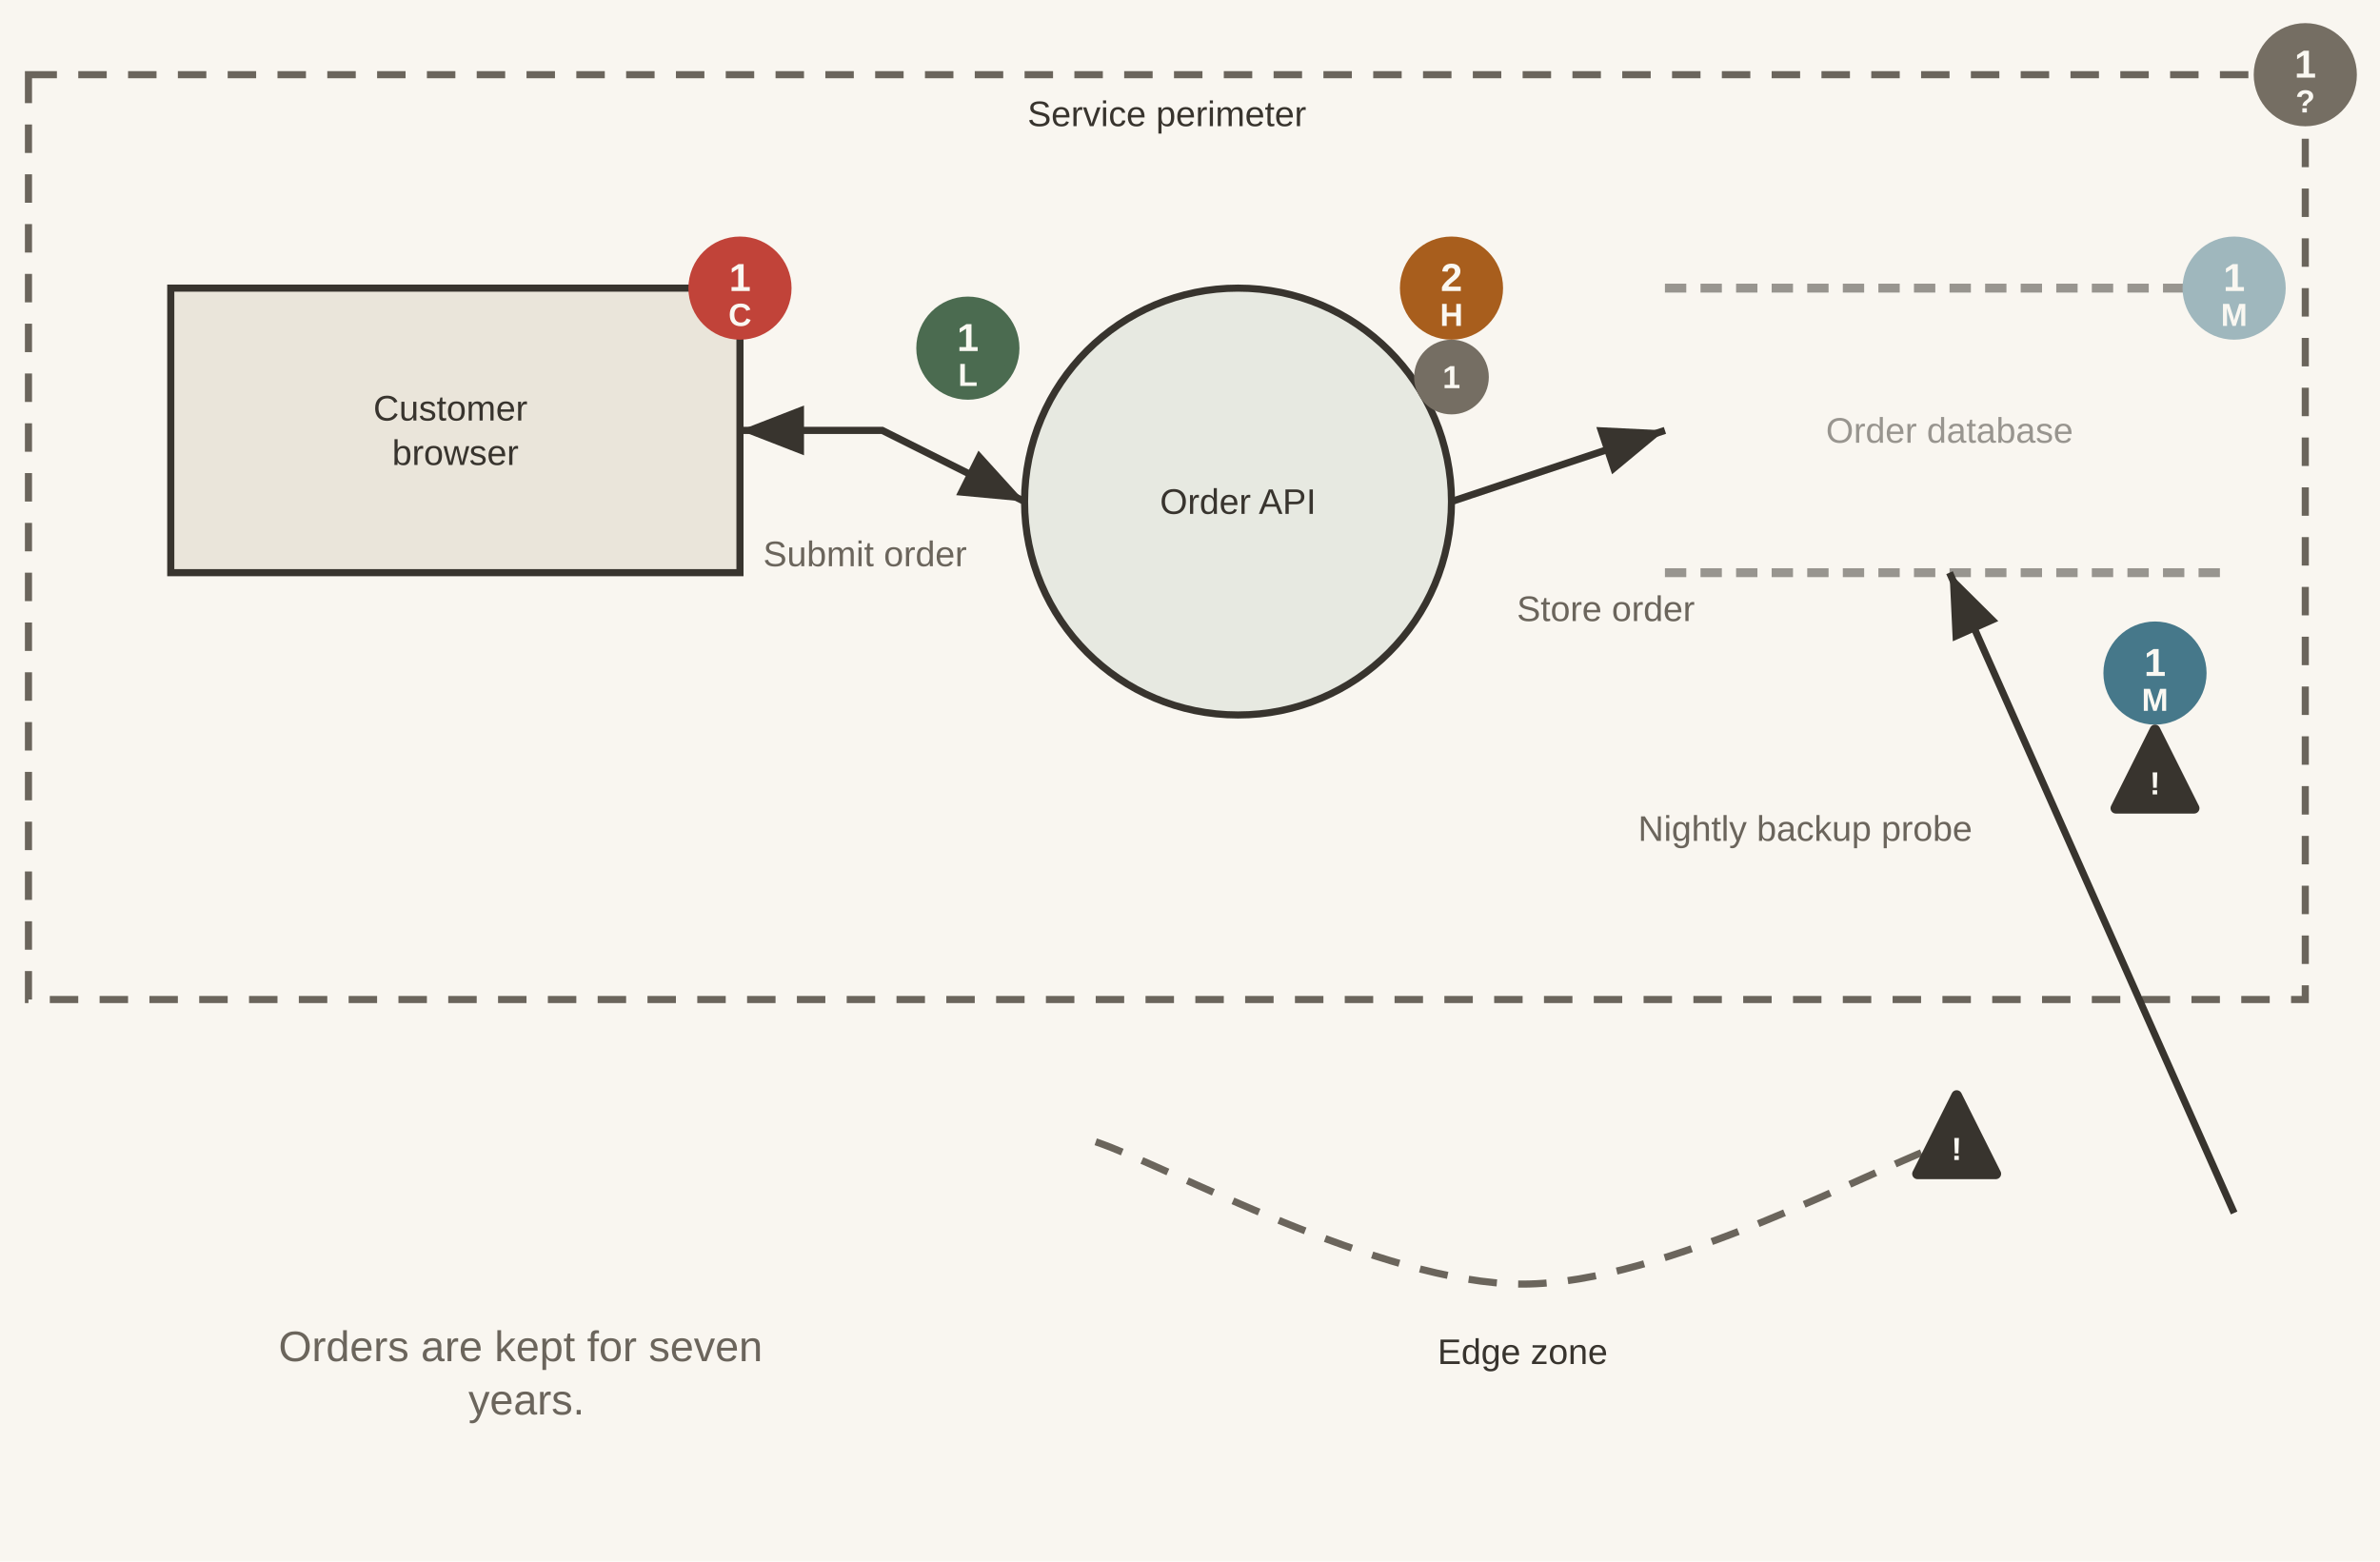
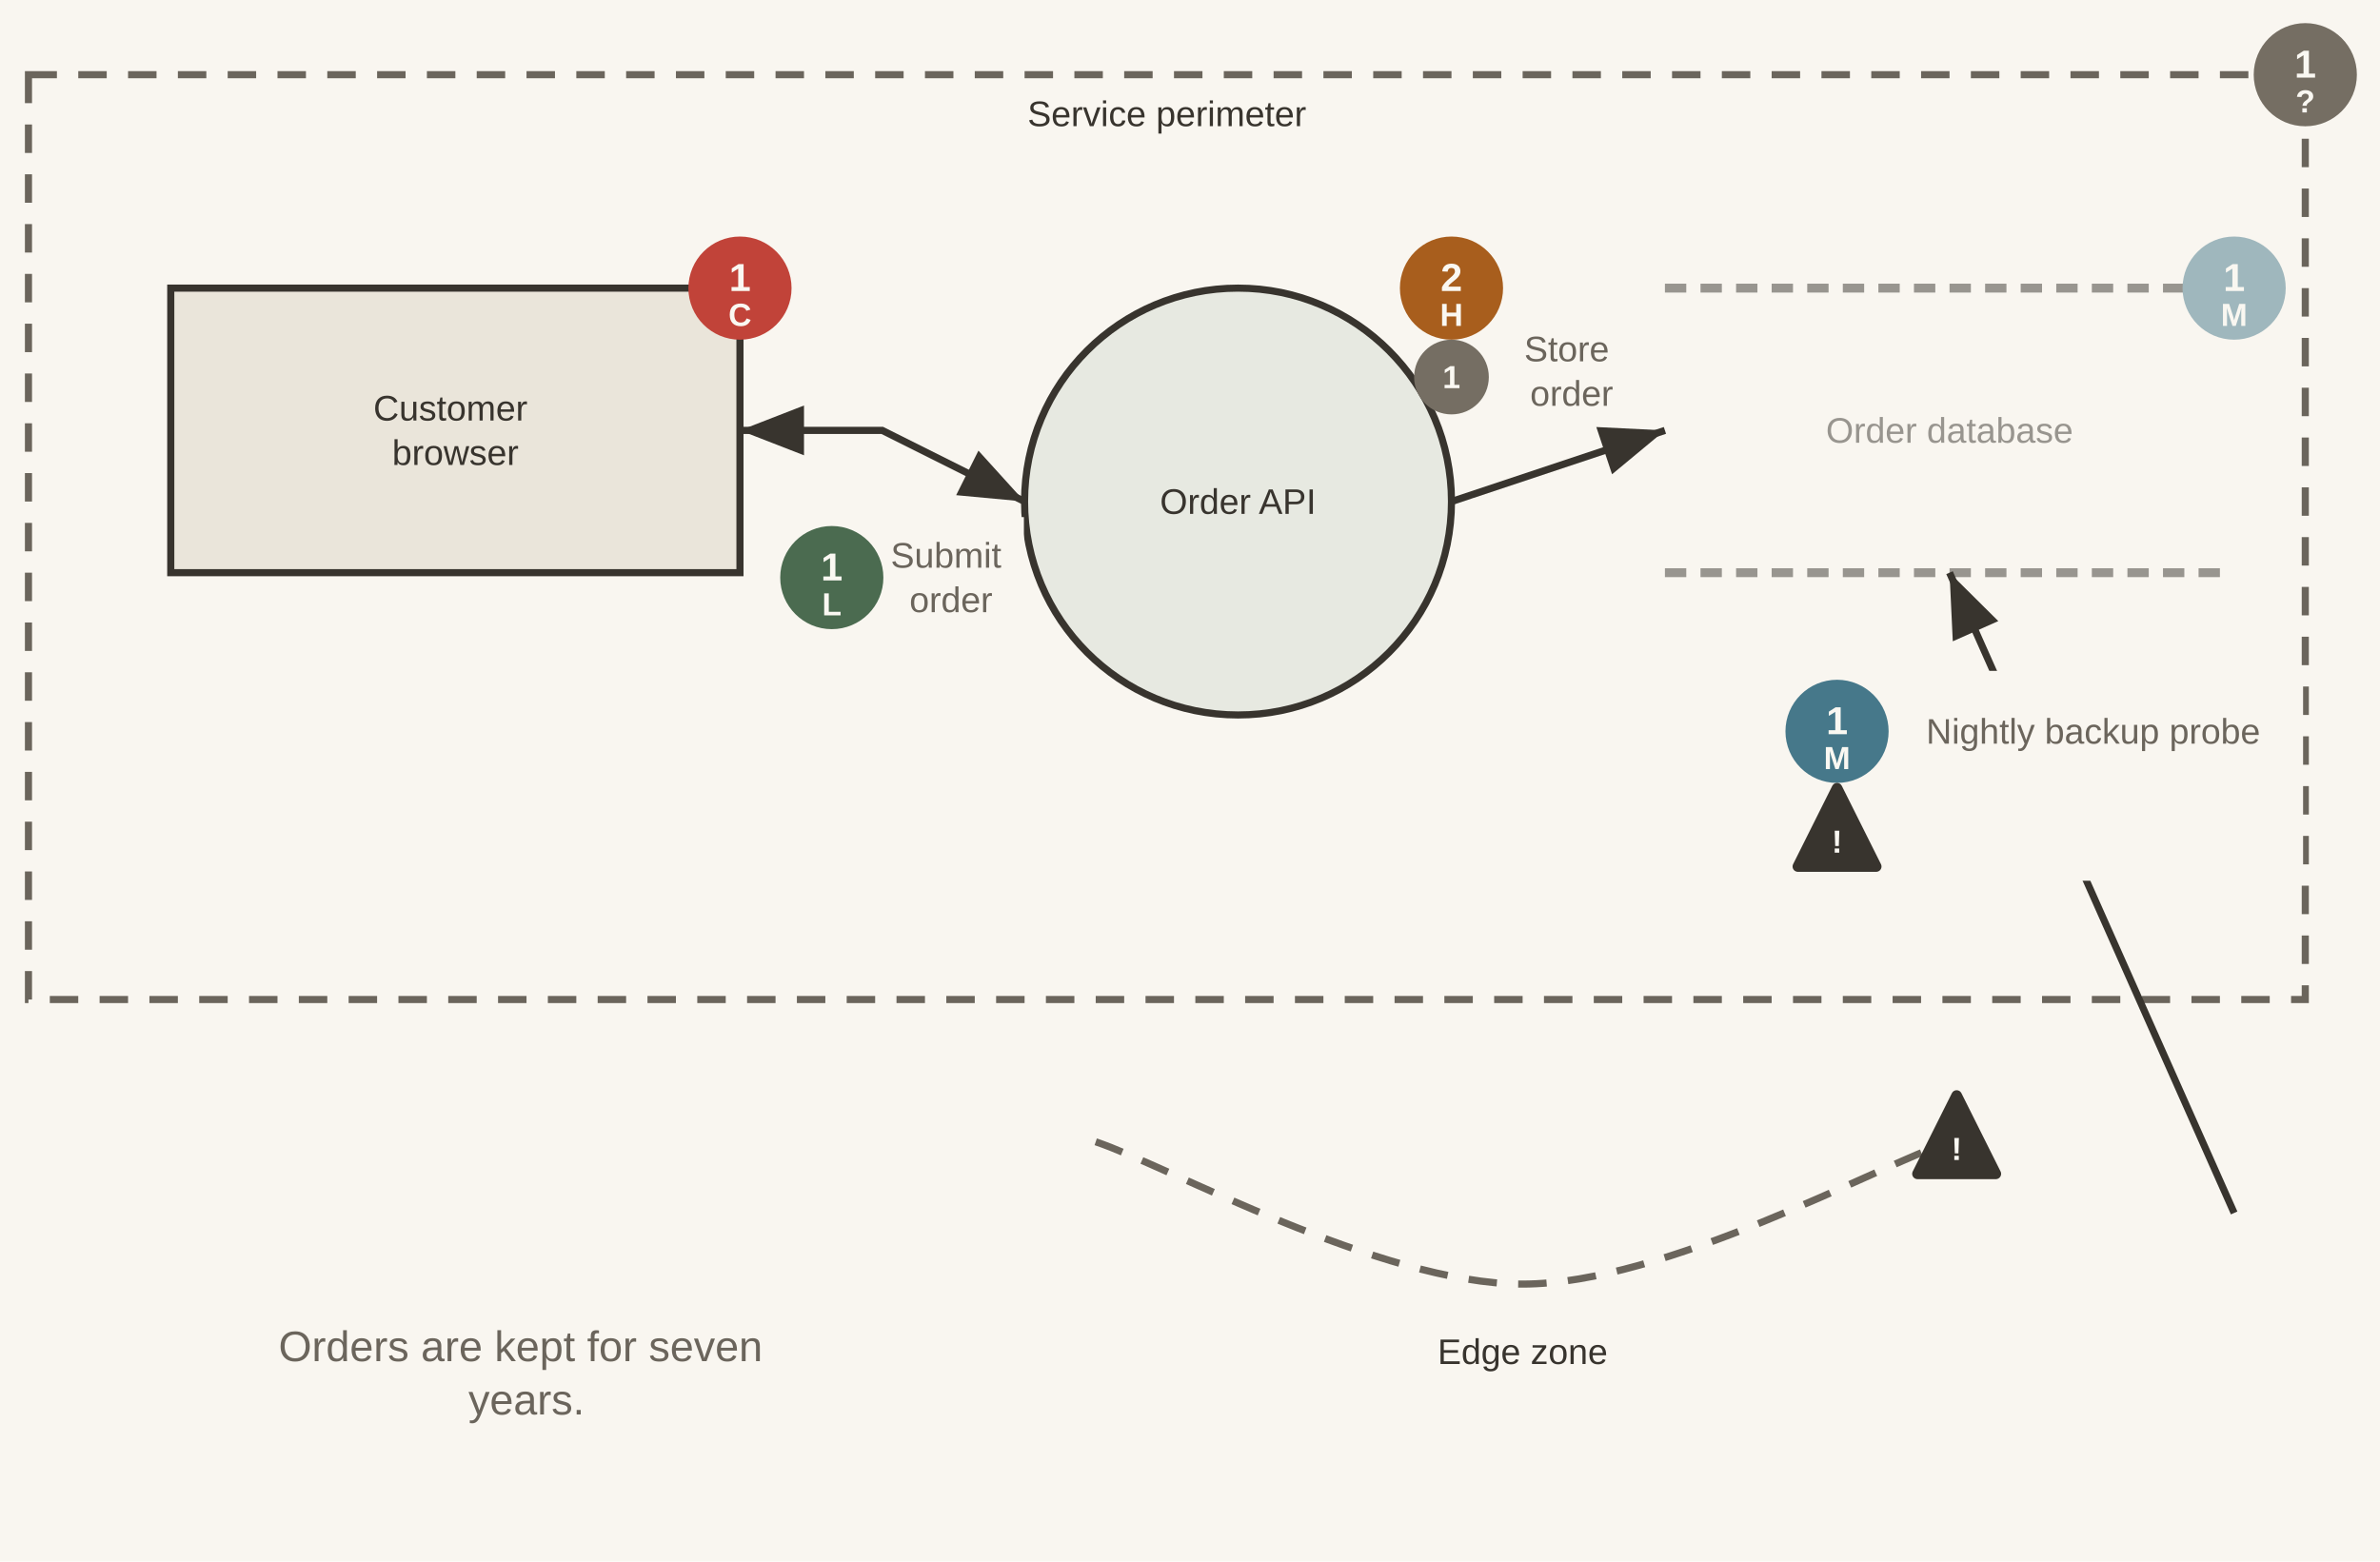
<svg xmlns="http://www.w3.org/2000/svg" viewBox="-8 -21 669 439" width="669" height="439">
  <rect x="-8" y="-21" width="669" height="439" fill="#F9F6F0" />
  <style>.saer-diagram-element {
  font-family: "Liberation Sans";
}
.saer-diagram-shape {
  fill: #FAF8F2;
  stroke: #38342E;
  stroke-width: 2;
}
.saer-diagram-actor {
  fill: #EAE5DA;
}
.saer-diagram-process {
  fill: #E7E9E1;
}
.saer-diagram-store {
  fill: none;
  stroke-width: 2.5;
}
.saer-diagram-boundary-box,
.saer-diagram-boundary-curve {
  fill: none;
  stroke: #6B655C;
  stroke-width: 2;
  stroke-dasharray: 8 6;
}
.saer-diagram-out-of-scope {
  opacity: 0.5;
}
.saer-diagram-out-of-scope .saer-diagram-shape {
  stroke-dasharray: 6 4;
}
.saer-diagram-label {
  fill: #38342E;
  font-size: 10px;
  font-weight: 500;
  text-anchor: middle;
  dominant-baseline: central;
}
.saer-diagram-note {
  fill: #6B655C;
  font-size: 12px;
  text-anchor: middle;
  dominant-baseline: central;
}
.saer-diagram-flow {
  fill: none;
}
.saer-diagram-flow-arrow {
  fill: #38342E;
  stroke: none;
}
.saer-diagram-flow-label {
  fill: #6B655C;
  font-size: 10px;
  text-anchor: middle;
  dominant-baseline: central;
-   paint-order: stroke;
-   stroke: #F9F6F0;
-   stroke-width: 3;
-   stroke-linejoin: round;
+ }
+ .saer-diagram-flow-backing {
+   fill: #F9F6F0;
+   stroke: none;
}
.saer-diagram-badge {
  stroke: #FAF8F2;
  stroke-width: 3;
}
.saer-diagram-badge-count {
  fill: #FAF8F2;
  stroke: none;
  font-weight: 600;
  text-anchor: middle;
  dominant-baseline: central;
}
.saer-diagram-badge-primary .saer-diagram-badge-count {
  font-size: 11px;
}
.saer-diagram-badge-secondary .saer-diagram-badge-count {
  font-size: 9px;
}
.saer-diagram-badge-mark {
  fill: #FAF8F2;
  stroke: none;
  font-size: 9px;
  font-weight: 700;
  text-anchor: middle;
  dominant-baseline: central;
}
.saer-diagram-badge-flag {
  stroke-linejoin: round;
}
.saer-diagram-tone-critical {
  fill: #C14339;
}
.saer-diagram-tone-high {
  fill: #A85E1D;
}
.saer-diagram-tone-medium {
  fill: #46788A;
}
.saer-diagram-tone-low {
  fill: #4B6B50;
}
.saer-diagram-tone-neutral {
  fill: #756E63;
}
.saer-diagram-tone-flag {
  fill: #38342E;
}

.saer-diagram-tone-low { fill: #4B6B50; stroke: #4B6B50; stroke-width: 3; }
.saer-diagram-tone-low ~ .saer-diagram-badge-count, .saer-diagram-tone-low ~ .saer-diagram-badge-mark { fill: #FAF8F2; }
.saer-diagram-tone-medium { fill: #46788A; stroke: #46788A; stroke-width: 3; }
.saer-diagram-tone-medium ~ .saer-diagram-badge-count, .saer-diagram-tone-medium ~ .saer-diagram-badge-mark { fill: #FAF8F2; }
.saer-diagram-tone-high { fill: #A85E1D; stroke: #A85E1D; stroke-width: 3; }
.saer-diagram-tone-high ~ .saer-diagram-badge-count, .saer-diagram-tone-high ~ .saer-diagram-badge-mark { fill: #FAF8F2; }
.saer-diagram-tone-critical { fill: #C14339; stroke: #C14339; stroke-width: 3; }
.saer-diagram-tone-critical ~ .saer-diagram-badge-count, .saer-diagram-tone-critical ~ .saer-diagram-badge-mark { fill: #FAF8F2; }
.saer-diagram-tone-neutral { fill: #756E63; stroke: #756E63; stroke-width: 3; }
.saer-diagram-tone-neutral ~ .saer-diagram-badge-count, .saer-diagram-tone-neutral ~ .saer-diagram-badge-mark { fill: #FAF8F2; }
.saer-diagram-tone-flag { fill: #38342E; stroke: #38342E; stroke-width: 3; }
.saer-diagram-tone-flag ~ .saer-diagram-badge-count, .saer-diagram-tone-flag ~ .saer-diagram-badge-mark { fill: #FAF8F2; }</style>
  <g transform="translate(0, 0)">
    <g class="saer-diagram-element">
      <rect class="saer-diagram-shape saer-diagram-boundary-box" width="640" height="260" />
      <text class="saer-diagram-label" x="320" y="11">
        <tspan x="320" dy="0">Service perimeter</tspan>
      </text>
      <g class="saer-diagram-badge" transform="translate(640, 0)">
        <g class="saer-diagram-badge-primary">
          <circle class="saer-diagram-tone-neutral" r="13" />
          <text class="saer-diagram-badge-count" y="-3">1</text>
          <text class="saer-diagram-badge-mark" y="7.5">?</text>
        </g>
      </g>
    </g>
  </g>
  <g transform="translate(298, 298)">
    <g class="saer-diagram-element">
      <path class="saer-diagram-shape saer-diagram-boundary-curve" d="M 2 2 C 22 8.667 82 42 122 42 C 162 42 222 8.667 242 2" />
      <text class="saer-diagram-label" x="122" y="61">
        <tspan x="122" dy="0">Edge zone</tspan>
      </text>
      <g class="saer-diagram-badge" transform="translate(244, 0)">
        <g class="saer-diagram-badge-flag" transform="translate(0, 0)">
          <path class="saer-diagram-tone-flag" d="M 0 -11 L 11 11 L -11 11 Z" />
          <text class="saer-diagram-badge-mark" y="4">!</text>
        </g>
      </g>
    </g>
  </g>
  <g transform="translate(40, 60)">
    <g class="saer-diagram-element">
      <rect class="saer-diagram-shape saer-diagram-actor" width="160" height="80" />
      <text class="saer-diagram-label" x="80" y="33.75">
        <tspan x="80" dy="0">Customer</tspan>
        <tspan x="80" dy="12.5">browser</tspan>
      </text>
      <g class="saer-diagram-badge" transform="translate(160, 0)">
        <g class="saer-diagram-badge-primary">
          <circle class="saer-diagram-tone-critical" r="13" />
          <text class="saer-diagram-badge-count" y="-3">1</text>
          <text class="saer-diagram-badge-mark" y="7.5">C</text>
        </g>
      </g>
    </g>
  </g>
  <g transform="translate(280, 60)">
    <g class="saer-diagram-element">
      <ellipse class="saer-diagram-shape saer-diagram-process" cx="60" cy="60" rx="60" ry="60" />
      <text class="saer-diagram-label" x="60" y="60">
        <tspan x="60" dy="0">Order API</tspan>
      </text>
      <g class="saer-diagram-badge" transform="translate(120, 0)">
        <g class="saer-diagram-badge-primary">
          <circle class="saer-diagram-tone-high" r="13" />
          <text class="saer-diagram-badge-count" y="-3">2</text>
          <text class="saer-diagram-badge-mark" y="7.5">H</text>
        </g>
        <g class="saer-diagram-badge-secondary" transform="translate(0, 25)">
          <circle class="saer-diagram-tone-neutral" r="9" />
          <text class="saer-diagram-badge-count">1</text>
        </g>
      </g>
    </g>
  </g>
  <g transform="translate(460, 60)">
    <g class="saer-diagram-element saer-diagram-out-of-scope">
      <line class="saer-diagram-shape saer-diagram-store" x1="0" y1="0" x2="160" y2="0" />
      <line class="saer-diagram-shape saer-diagram-store" x1="0" y1="80" x2="160" y2="80" />
      <text class="saer-diagram-label" x="80" y="40">
        <tspan x="80" dy="0">Order database</tspan>
      </text>
      <g class="saer-diagram-badge" transform="translate(160, 0)">
        <g class="saer-diagram-badge-primary">
          <circle class="saer-diagram-tone-medium" r="13" />
          <text class="saer-diagram-badge-count" y="-3">1</text>
          <text class="saer-diagram-badge-mark" y="7.5">M</text>
        </g>
      </g>
    </g>
  </g>
  <g transform="translate(40, 320)">
    <g class="saer-diagram-element">
      <text class="saer-diagram-note" x="100" y="37.5">
        <tspan x="100" dy="0">Orders are kept for seven</tspan>
        <tspan x="100" dy="15">years.</tspan>
      </text>
    </g>
  </g>
  <g class="saer-diagram-element">
    <path class="saer-diagram-shape saer-diagram-flow" d="M 200 100 L 240 100 L 280 120" />
    <path class="saer-diagram-flow-arrow" d="M 280 120 L 260.77 118.211 L 267.031 105.689 Z" />
    <path class="saer-diagram-flow-arrow" d="M 200 100 L 218 93 L 218 107 Z" />
-     <text class="saer-diagram-flow-label" x="235.139" y="134.722">
-       <tspan x="235.139" dy="0">Submit order</tspan>
-     </text>
-     <g class="saer-diagram-badge" transform="translate(264.061, 76.878)">
+     <rect class="saer-diagram-flow-backing" x="208.811" y="124.378" width="71" height="34" />
+     <g class="saer-diagram-badge" transform="translate(225.811, 141.378)">
      <g class="saer-diagram-badge-primary">
        <circle class="saer-diagram-tone-low" r="13" />
        <text class="saer-diagram-badge-count" y="-3">1</text>
        <text class="saer-diagram-badge-mark" y="7.5">L</text>
      </g>
    </g>
+     <text class="saer-diagram-flow-label" x="259.311" y="135.128">
+       <tspan x="259.311" dy="0">Submit</tspan>
+       <tspan x="259.311" dy="12.5">order</tspan>
+     </text>
  </g>
  <g class="saer-diagram-element">
    <path class="saer-diagram-shape saer-diagram-flow" d="M 400 120 L 460 100" />
    <path class="saer-diagram-flow-arrow" d="M 460 100 L 445.137 112.333 L 440.71 99.051 Z" />
-     <text class="saer-diagram-flow-label" x="443.379" y="150.138">
-       <tspan x="443.379" dy="0">Store order</tspan>
+     <rect class="saer-diagram-flow-backing" x="416.019" y="68.111" width="35.5" height="30.5" />
+     <text class="saer-diagram-flow-label" x="433.769" y="77.111">
+       <tspan x="433.769" dy="0">Store</tspan>
+       <tspan x="433.769" dy="12.5">order</tspan>
    </text>
  </g>
  <g class="saer-diagram-element">
    <path class="saer-diagram-shape saer-diagram-flow" d="M 620 320 L 540 140" />
    <path class="saer-diagram-flow-arrow" d="M 540 140 L 553.707 153.606 L 540.914 159.292 Z" />
-     <text class="saer-diagram-flow-label" x="499.423" y="211.923">
-       <tspan x="499.423" dy="0">Nightly backup probe</tspan>
-     </text>
-     <g class="saer-diagram-badge" transform="translate(597.752, 168.221)">
+     <rect class="saer-diagram-flow-backing" x="491.379" y="167.603" width="148" height="59" />
+     <g class="saer-diagram-badge" transform="translate(508.379, 184.603)">
      <g class="saer-diagram-badge-primary">
        <circle class="saer-diagram-tone-medium" r="13" />
        <text class="saer-diagram-badge-count" y="-3">1</text>
        <text class="saer-diagram-badge-mark" y="7.5">M</text>
      </g>
      <g class="saer-diagram-badge-flag" transform="translate(0, 27)">
        <path class="saer-diagram-tone-flag" d="M 0 -11 L 11 11 L -11 11 Z" />
        <text class="saer-diagram-badge-mark" y="4">!</text>
      </g>
    </g>
+     <text class="saer-diagram-flow-label" x="580.379" y="184.603">
+       <tspan x="580.379" dy="0">Nightly backup probe</tspan>
+     </text>
  </g>
</svg>
